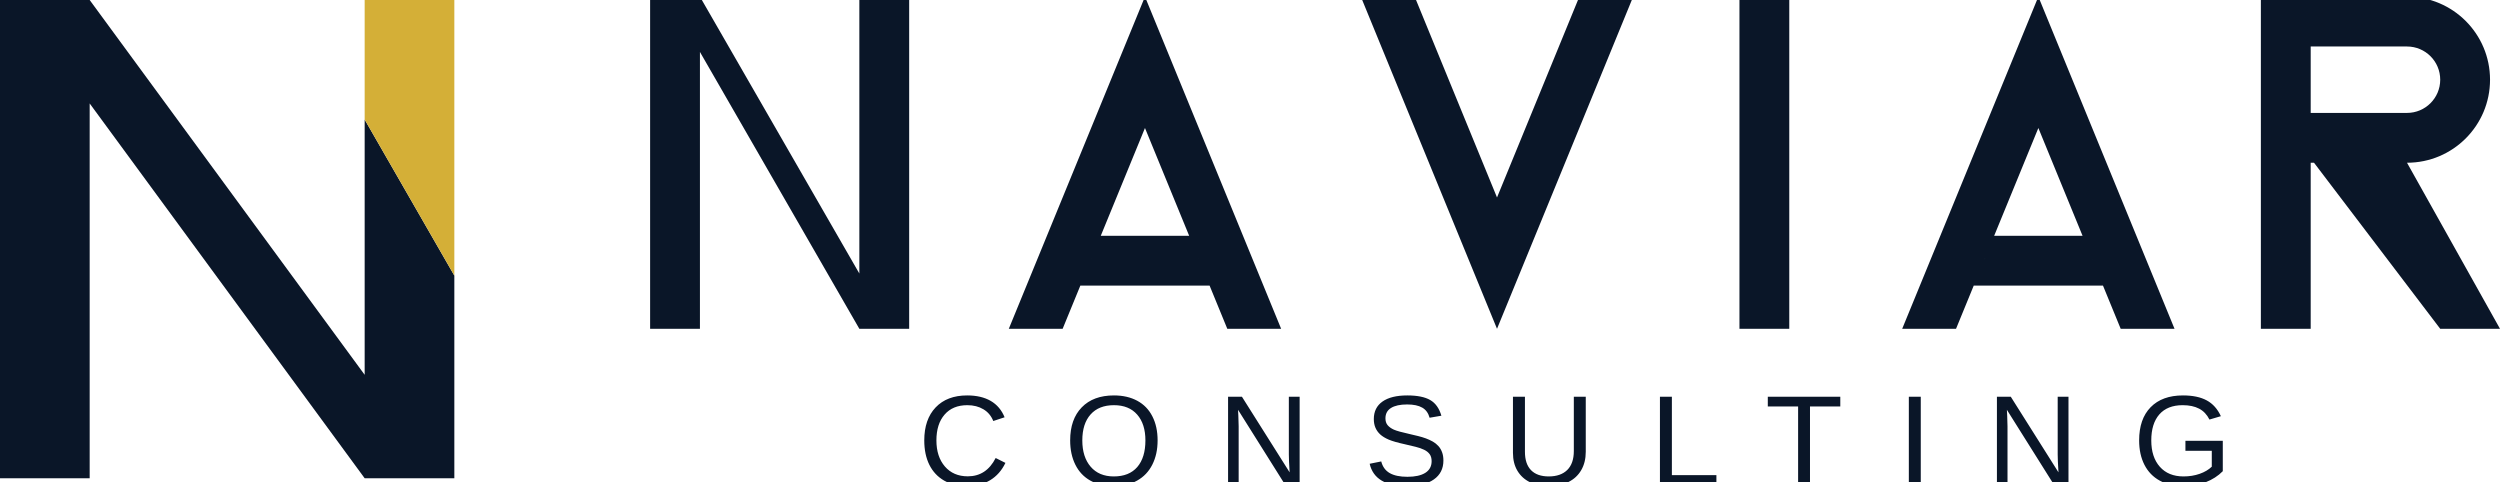
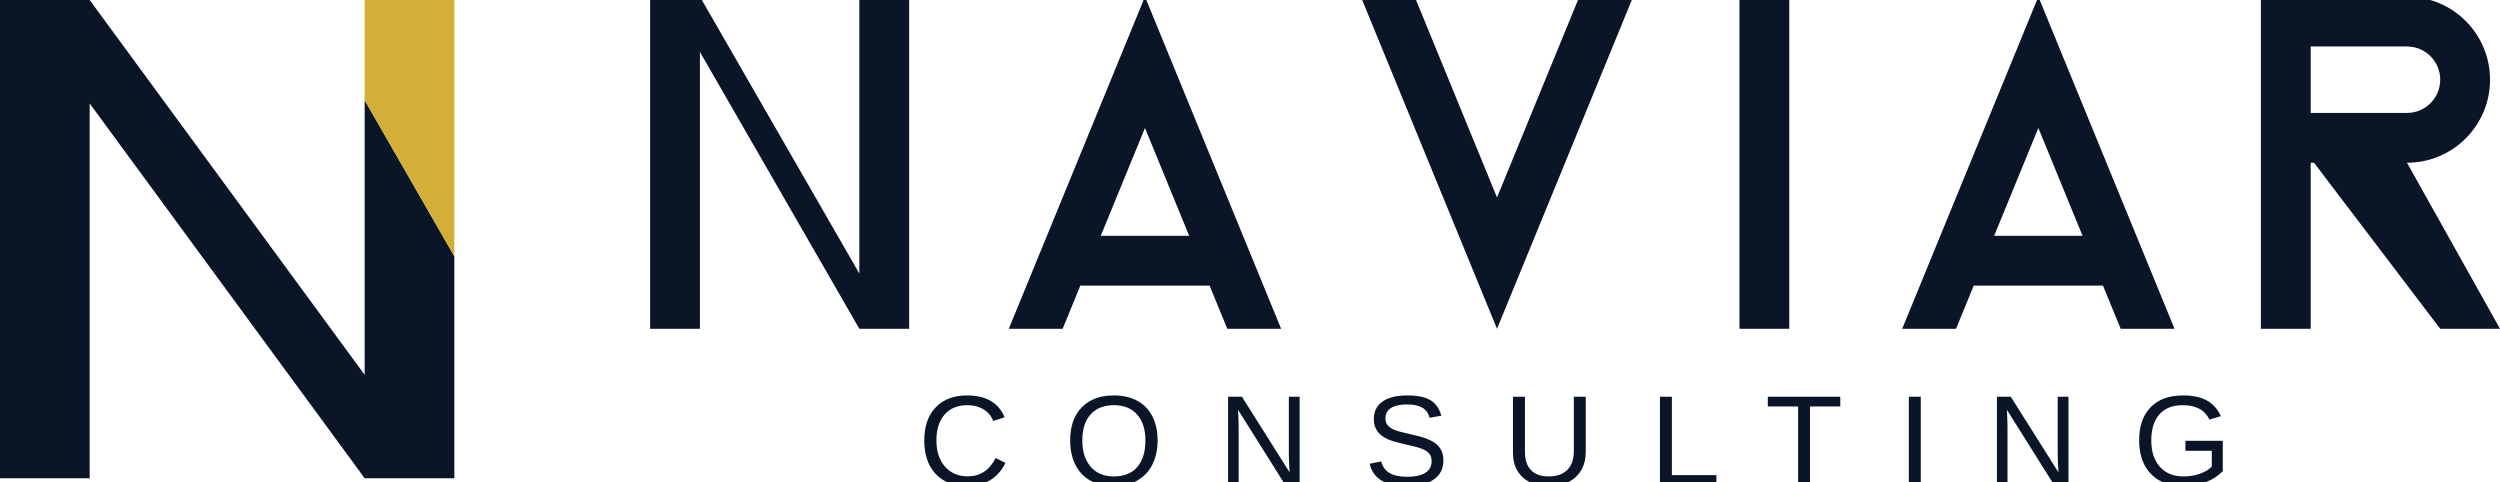
<svg xmlns="http://www.w3.org/2000/svg" viewBox="0 0 752.75 145.0" width="752.75" height="145.0" role="img" aria-label="NAVIAR CONSULTING">
  <g transform="translate(0 0) scale(0.18)">
-     <path d="M0 0 H150.0 L610.0 626.97 V200.0 L760.0 461.0 V800.0 H610.0 L150.0 173.03 V800.0 H0 Z" fill="#0A1628" />
-     <path d="M610.0 0 H760.0 V461.0 L610.0 200.0 Z" fill="#D4AF37" />
+     <path d="M0 0 H150.0 L610.0 626.97 V167.7 L760.0 428.7 V800.0 H610.0 L150.0 173.03 V800.0 H0 Z" fill="#0A1628" />
+     <path d="M610.0 0 H760.0 V428.7 L610.0 167.7 Z" fill="#D4AF37" />
  </g>
  <path d="M0 0 H15.0 L63.0 83.36 V0 H78.0 V100.0 H63.0 L15.0 16.64 V100.0 H0 Z" transform="translate(195.75 -1.0)" fill="#0A1628" fill-rule="evenodd" />
  <path d="M41.0 0.0 L82.0 100.0 L65.79 100.0 L41.0 39.54 L16.21 100.0 L0 100.0 Z M27.69 72.0 H54.31 L60.46 87.0 H21.54 Z" transform="translate(303.75 -1.0)" fill="#0A1628" fill-rule="evenodd" />
  <path d="M41.0 100.0 L82.0 0.0 L65.79 0.0 L41.0 60.46 L16.21 0.0 L0 0.0 Z" transform="translate(409.75 -1.0)" fill="#0A1628" fill-rule="evenodd" />
  <path d="M0 0 H15.0 V100.0 H0 Z" transform="translate(523.75 -1.0)" fill="#0A1628" fill-rule="evenodd" />
  <path d="M41.0 0.0 L82.0 100.0 L65.79 100.0 L41.0 39.54 L16.21 100.0 L0 100.0 Z M27.69 72.0 H54.31 L60.46 87.0 H21.54 Z" transform="translate(572.75 -1.0)" fill="#0A1628" fill-rule="evenodd" />
  <path d="M0 0 H44.0 A25.0 25.0 0 0 1 44.0 50.0 L72.0 100.0 H54.0 L16.0 50.0 H15.0 V100.0 H0 Z M15.0 15.0 H44.0 A10.0 10.0 0 0 1 44.0 35.0 H15.0 Z" transform="translate(680.75 -1.0)" fill="#0A1628" fill-rule="evenodd" />
  <text x="474.25" y="146.0" font-family="'Poppins','Century Gothic','Futura','Helvetica Neue',Arial,sans-serif" font-size="38.57" font-weight="500" letter-spacing="16.2" fill="#0A1628" text-anchor="middle" textLength="401.14" lengthAdjust="spacing">CONSULTING</text>
</svg>
